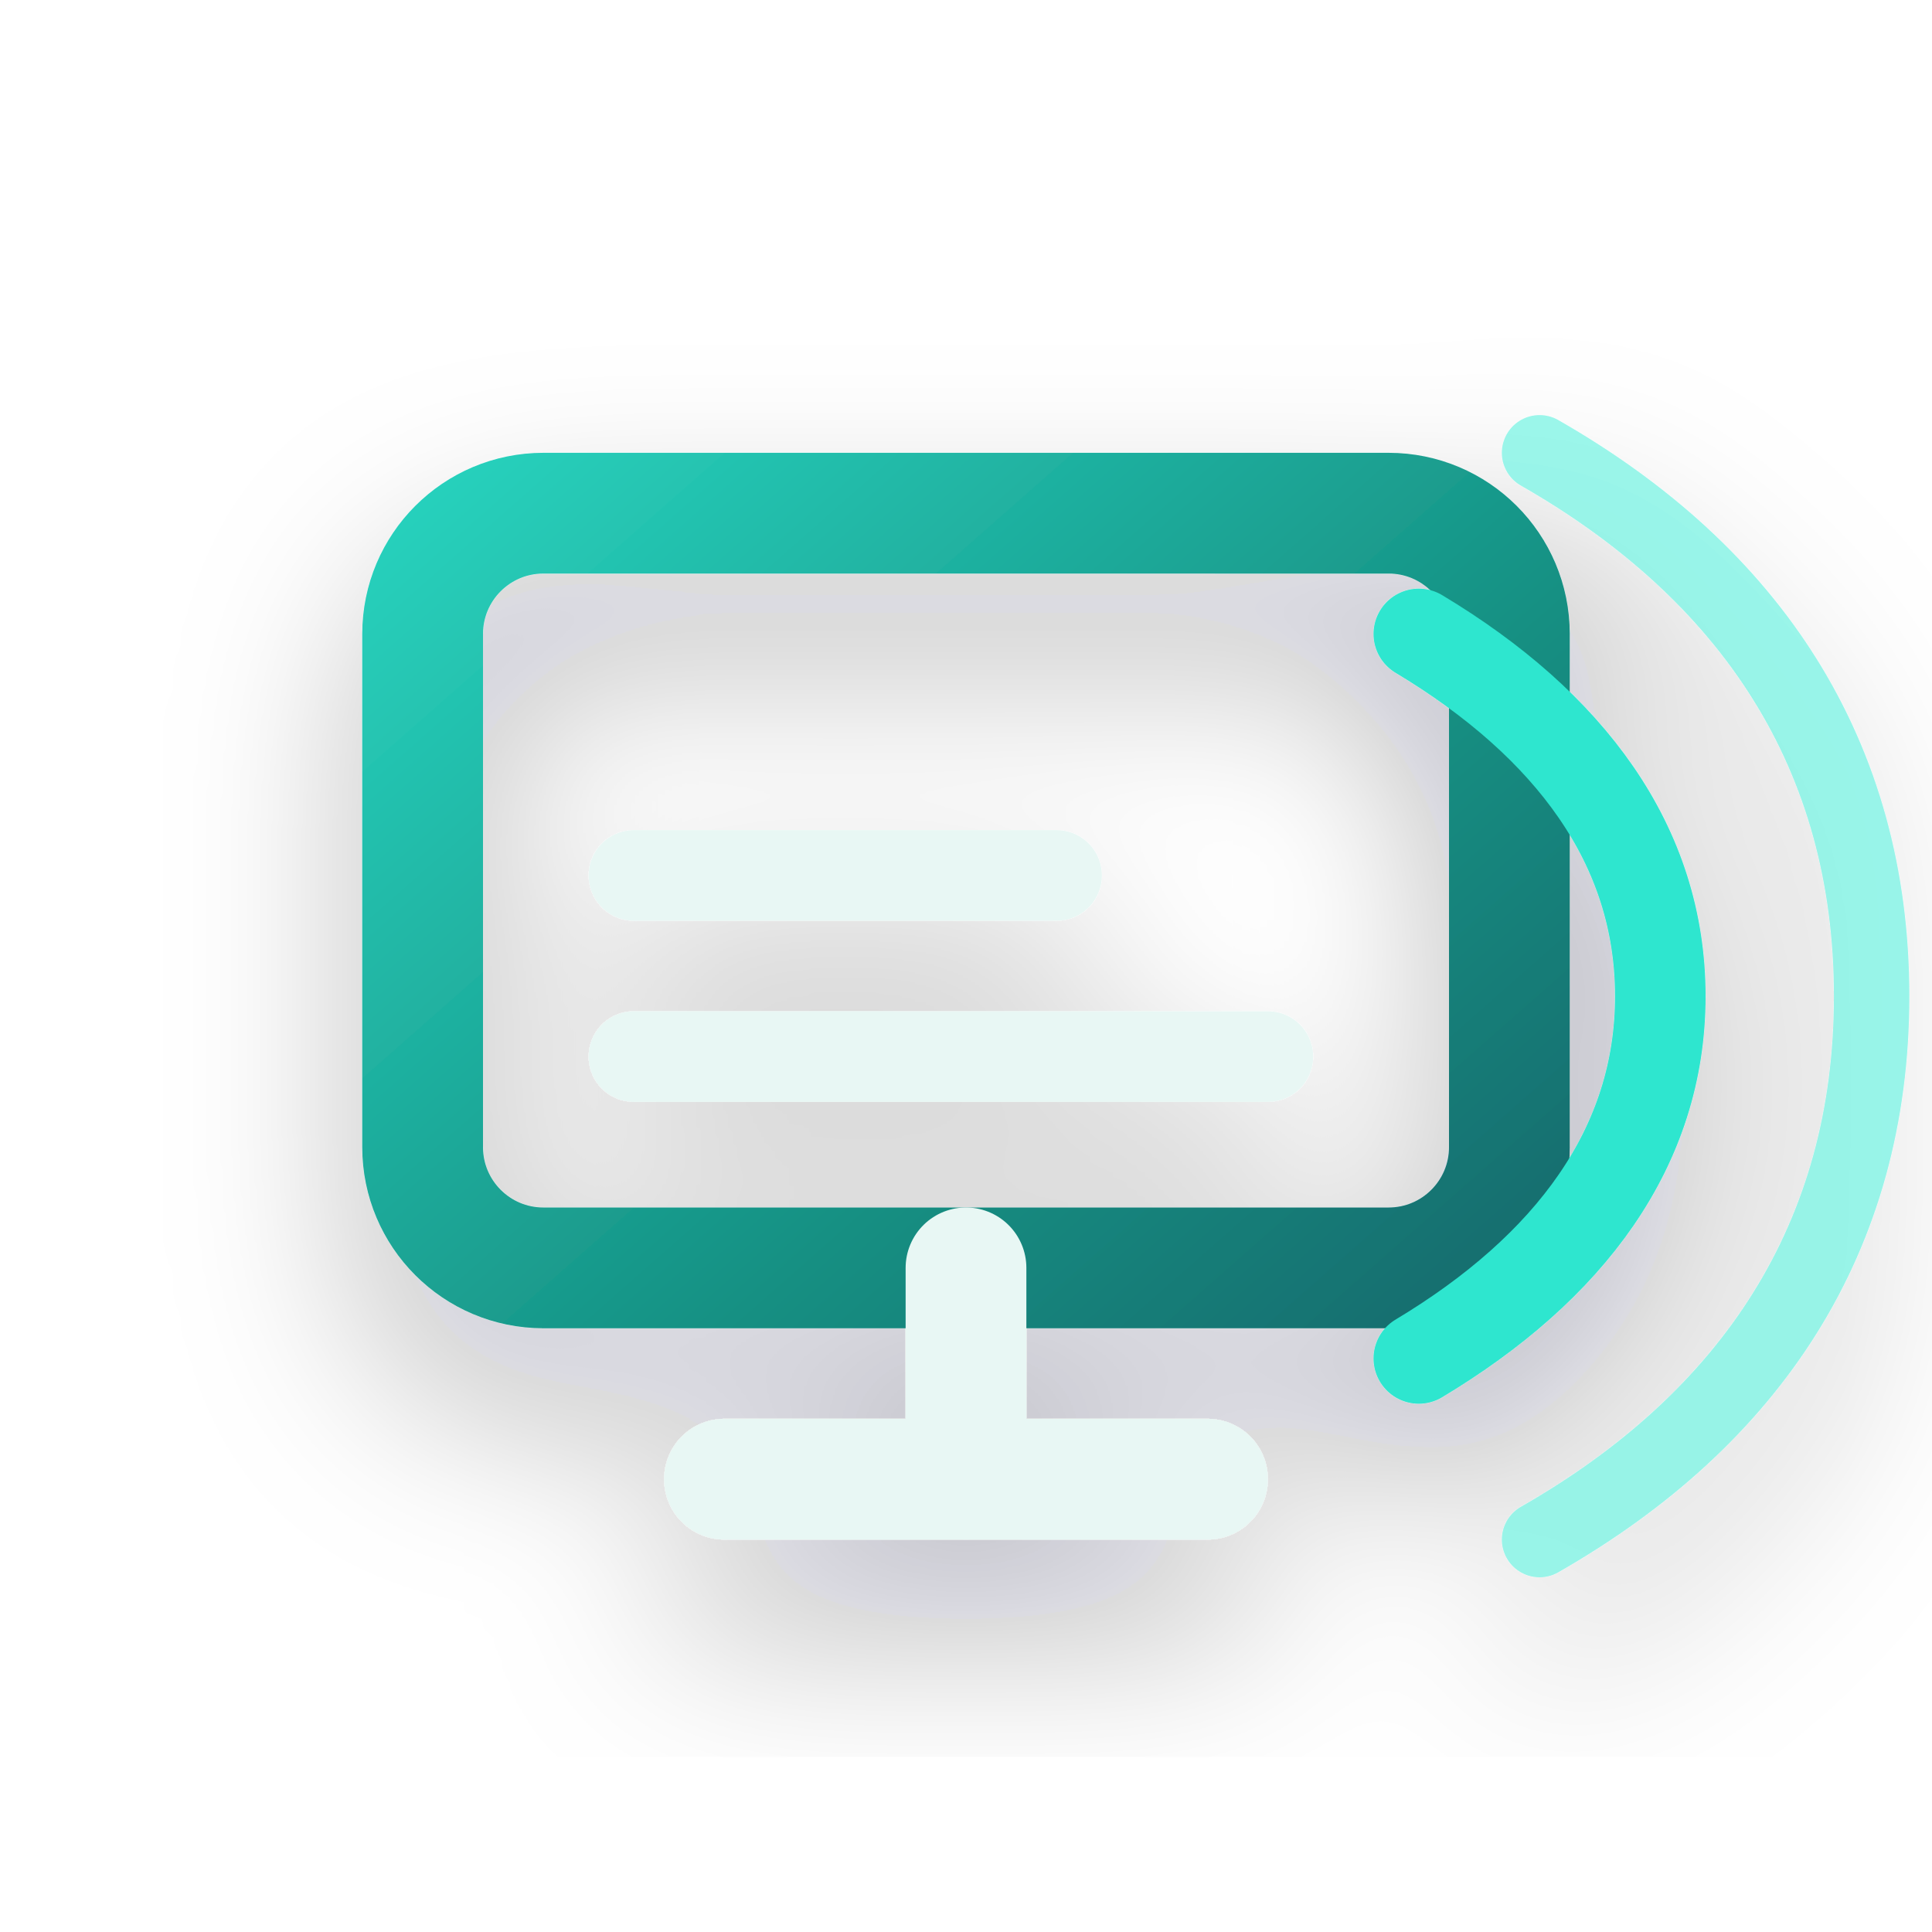
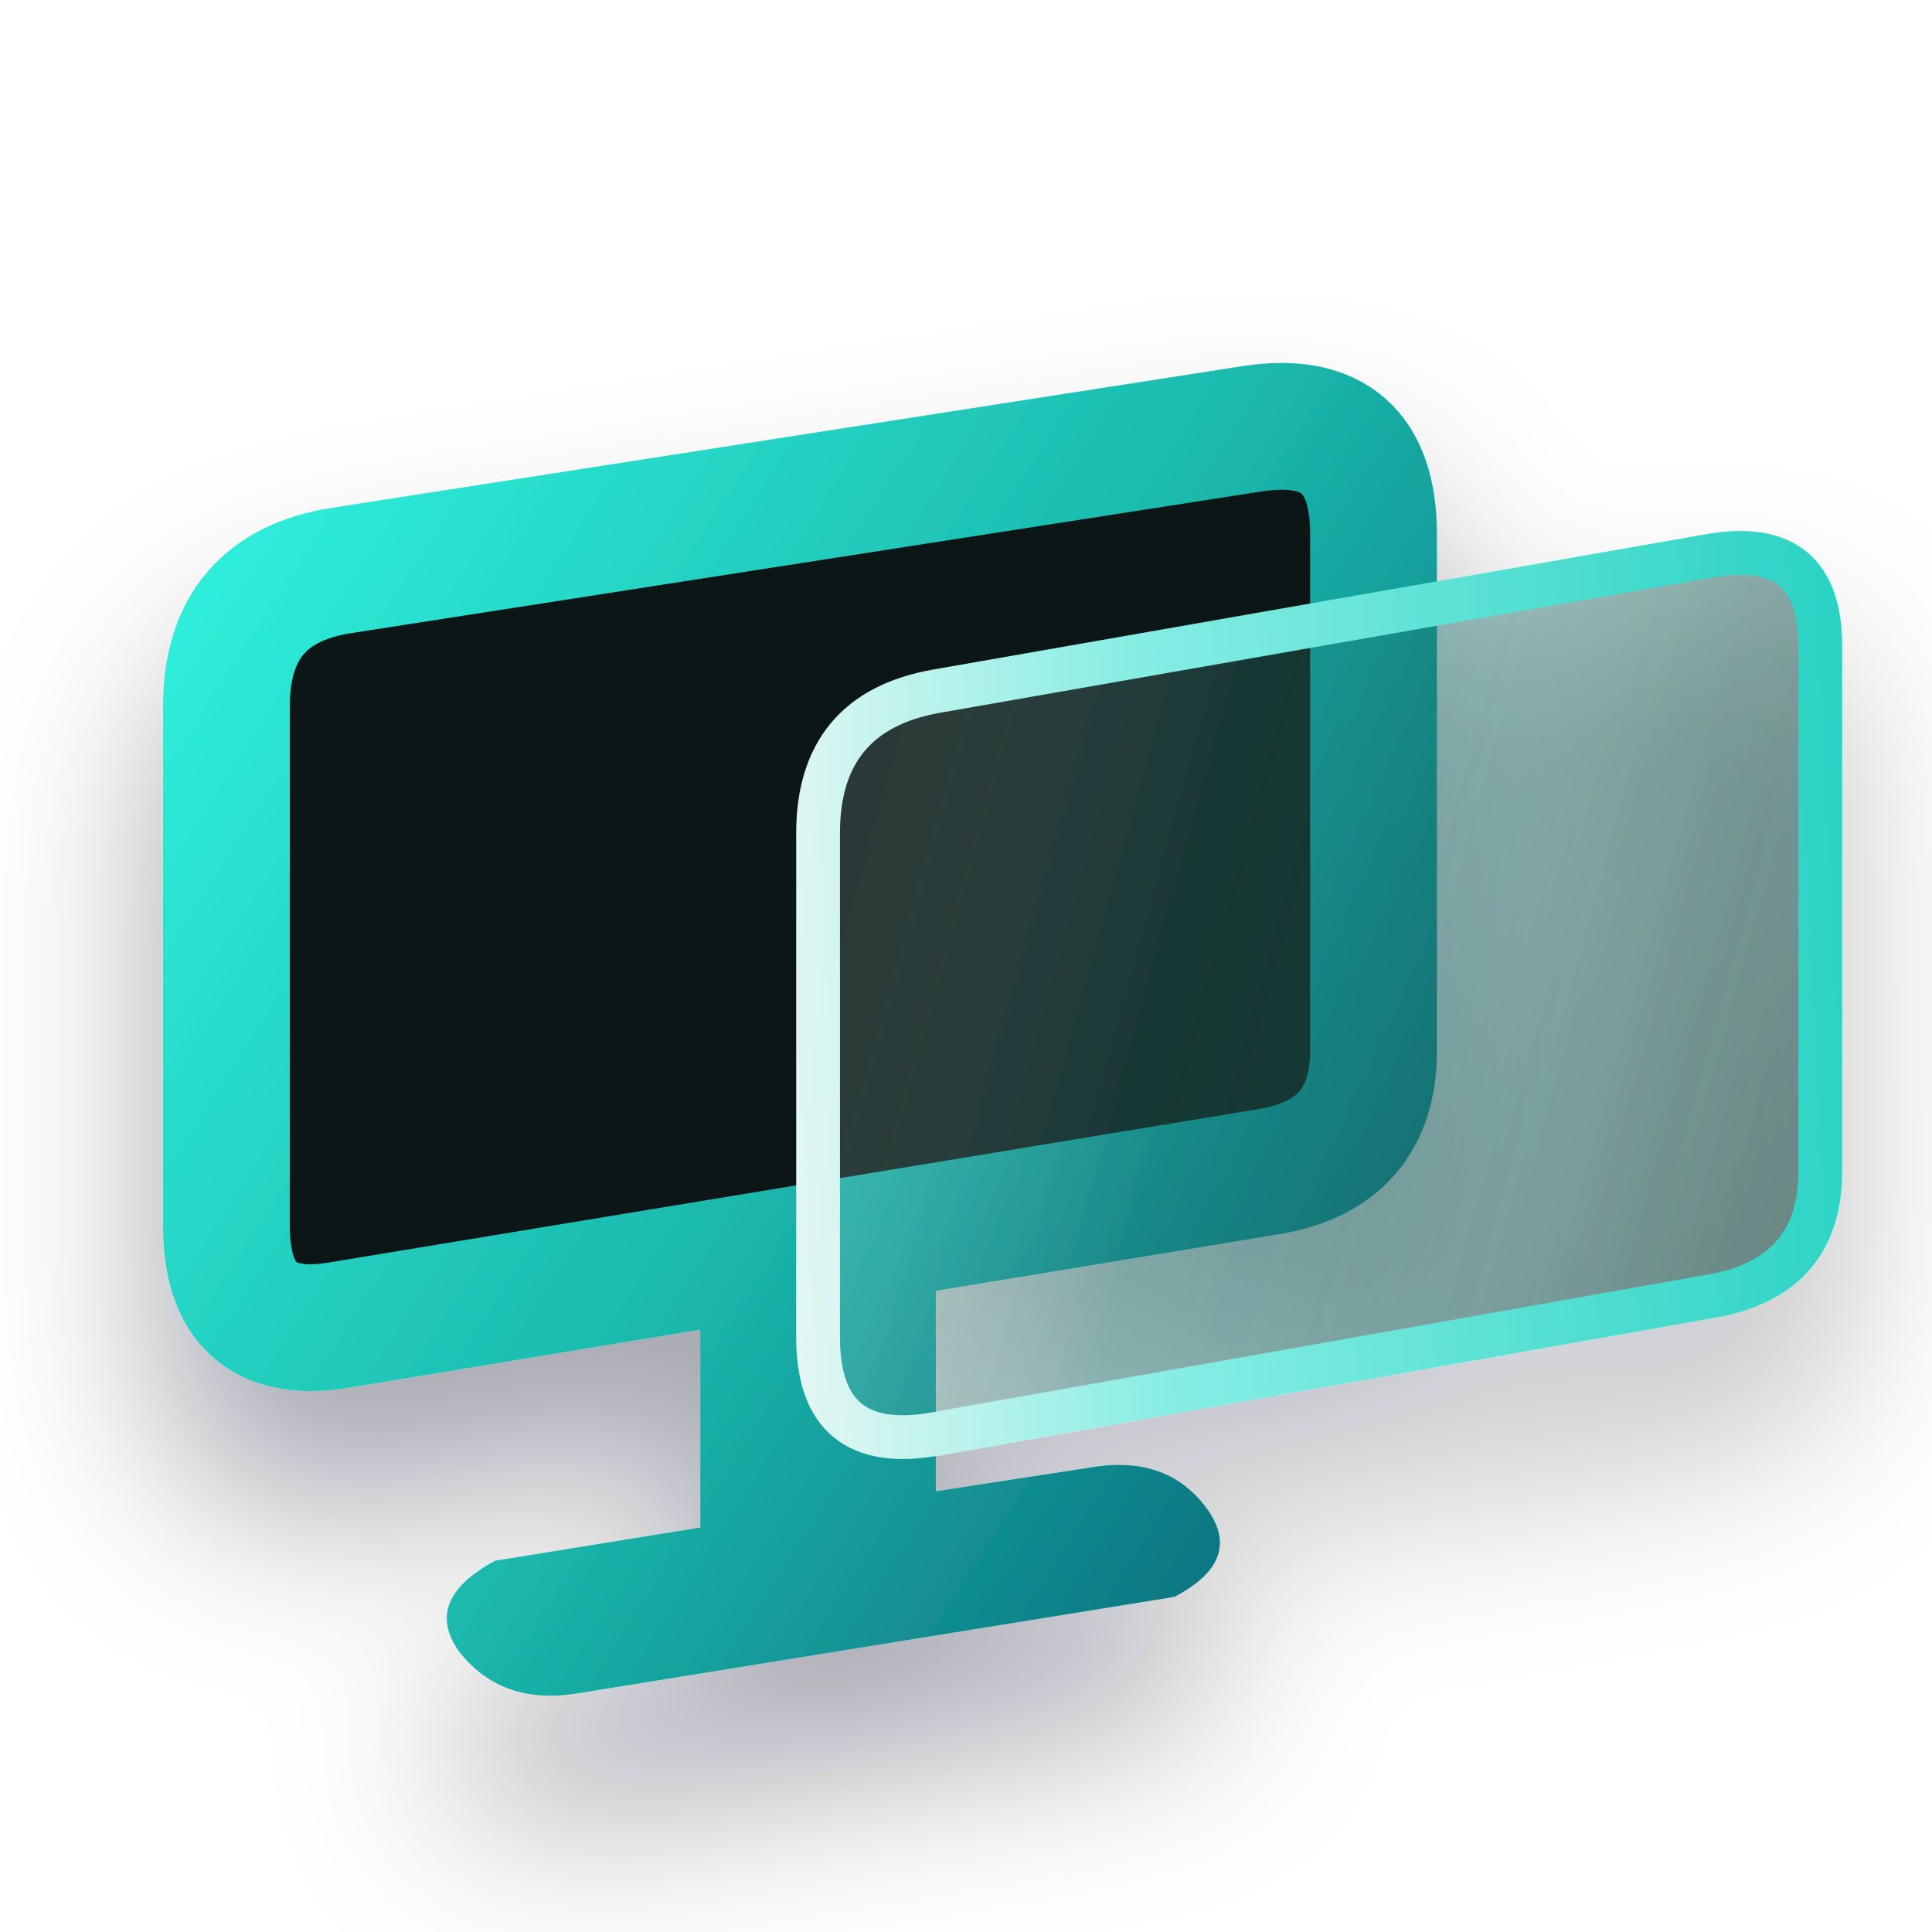
<svg xmlns="http://www.w3.org/2000/svg" viewBox="0 0 64 64" role="img" aria-label="ScreenShare mark">
  <defs>
-     <linearGradient id="screenShareMarkGradient" x1="10" y1="8" x2="54" y2="58" gradientUnits="userSpaceOnUse">
-       <stop offset="0" stop-color="#2ee6cf" />
-       <stop offset="0.55" stop-color="#168f82" />
-       <stop offset="1" stop-color="#0f4c5c" />
+     <linearGradient id="screenShareRearStroke" x1="7" y1="17" x2="46" y2="42" gradientUnits="userSpaceOnUse">
+       <stop offset="0" stop-color="#2ff0dc" />
+       <stop offset="0.58" stop-color="#1bb9ad" />
+       <stop offset="1" stop-color="#0d7883" />
    </linearGradient>
-     <filter id="screenShareSoftShadow" x="-20%" y="-20%" width="140%" height="140%">
-       <feDropShadow dx="0" dy="3" stdDeviation="3" flood-color="#061014" flood-opacity="0.28" />
+     <linearGradient id="screenShareFrontStroke" x1="25" y1="31" x2="62" y2="29" gradientUnits="userSpaceOnUse">
+       <stop offset="0" stop-color="#e8f7f4" />
+       <stop offset="0.34" stop-color="#89eee4" />
+       <stop offset="1" stop-color="#27d2c3" />
+     </linearGradient>
+     <linearGradient id="screenShareGlass" x1="25" y1="28" x2="61" y2="38" gradientUnits="userSpaceOnUse">
+       <stop offset="0" stop-color="#e8f7f4" stop-opacity="0.14" />
+       <stop offset="0.42" stop-color="#1f7770" stop-opacity="0.34" />
+       <stop offset="1" stop-color="#104743" stop-opacity="0.58" />
+     </linearGradient>
+     <filter id="screenShareSoftShadow" x="-30%" y="-30%" width="160%" height="160%">
+       <feDropShadow dx="0" dy="4" stdDeviation="3" flood-color="#061014" flood-opacity="0.34" />
    </filter>
  </defs>
  <rect width="64" height="64" rx="14" fill="none" />
  <g filter="url(#screenShareSoftShadow)">
-     <rect x="14" y="17" width="36" height="25" rx="4" fill="none" stroke="url(#screenShareMarkGradient)" stroke-width="4" />
-     <path d="M24 49h16" stroke="#e8f7f4" stroke-width="4" stroke-linecap="round" />
-     <path d="M32 42v7" stroke="#e8f7f4" stroke-width="4" stroke-linecap="round" />
-     <path d="M21 29h14" stroke="#e8f7f4" stroke-width="3" stroke-linecap="round" />
-     <path d="M21 35h21" stroke="#e8f7f4" stroke-width="3" stroke-linecap="round" />
-     <path d="M47 21c5 3 8 7 8 12s-3 9-8 12" fill="none" stroke="#2ee6cf" stroke-width="3" stroke-linecap="round" />
-     <path d="M51 15c7 4 11 10 11 18s-4 14-11 18" fill="none" stroke="#7cf3e4" stroke-width="2.5" stroke-linecap="round" opacity="0.76" />
+     <path d="M23.2 39.6L31 38.3L31 49.4L36.2 48.6Q38.7 48.2 40 50Q41.2 51.7 38.9 52.9L19.1 56.1Q16.6 56.5 15.2 54.7Q14 53 16.4 51.7L23.2 50.6Z" fill="url(#screenShareRearStroke)" />
+     <path d="M7.5 23.4Q7.5 19.5 11.3 18.9L41.5 14.2Q45.5 13.6 45.5 17.7V34.8Q45.5 38.2 42.1 38.8L11.2 43.9Q7.5 44.5 7.5 40.6Z" fill="#0b1514" stroke="url(#screenShareRearStroke)" stroke-width="4.2" stroke-linejoin="round" />
+     <path d="M27.1 27.6Q27.1 23.6 31 22.9L56.7 18.4Q60.3 17.8 60.3 21.4V38.8Q60.3 42.2 56.9 42.9L31 47.5Q27.1 48.2 27.1 44.3Z" fill="url(#screenShareGlass)" stroke="url(#screenShareFrontStroke)" stroke-width="1.45" stroke-linejoin="round" />
  </g>
</svg>
